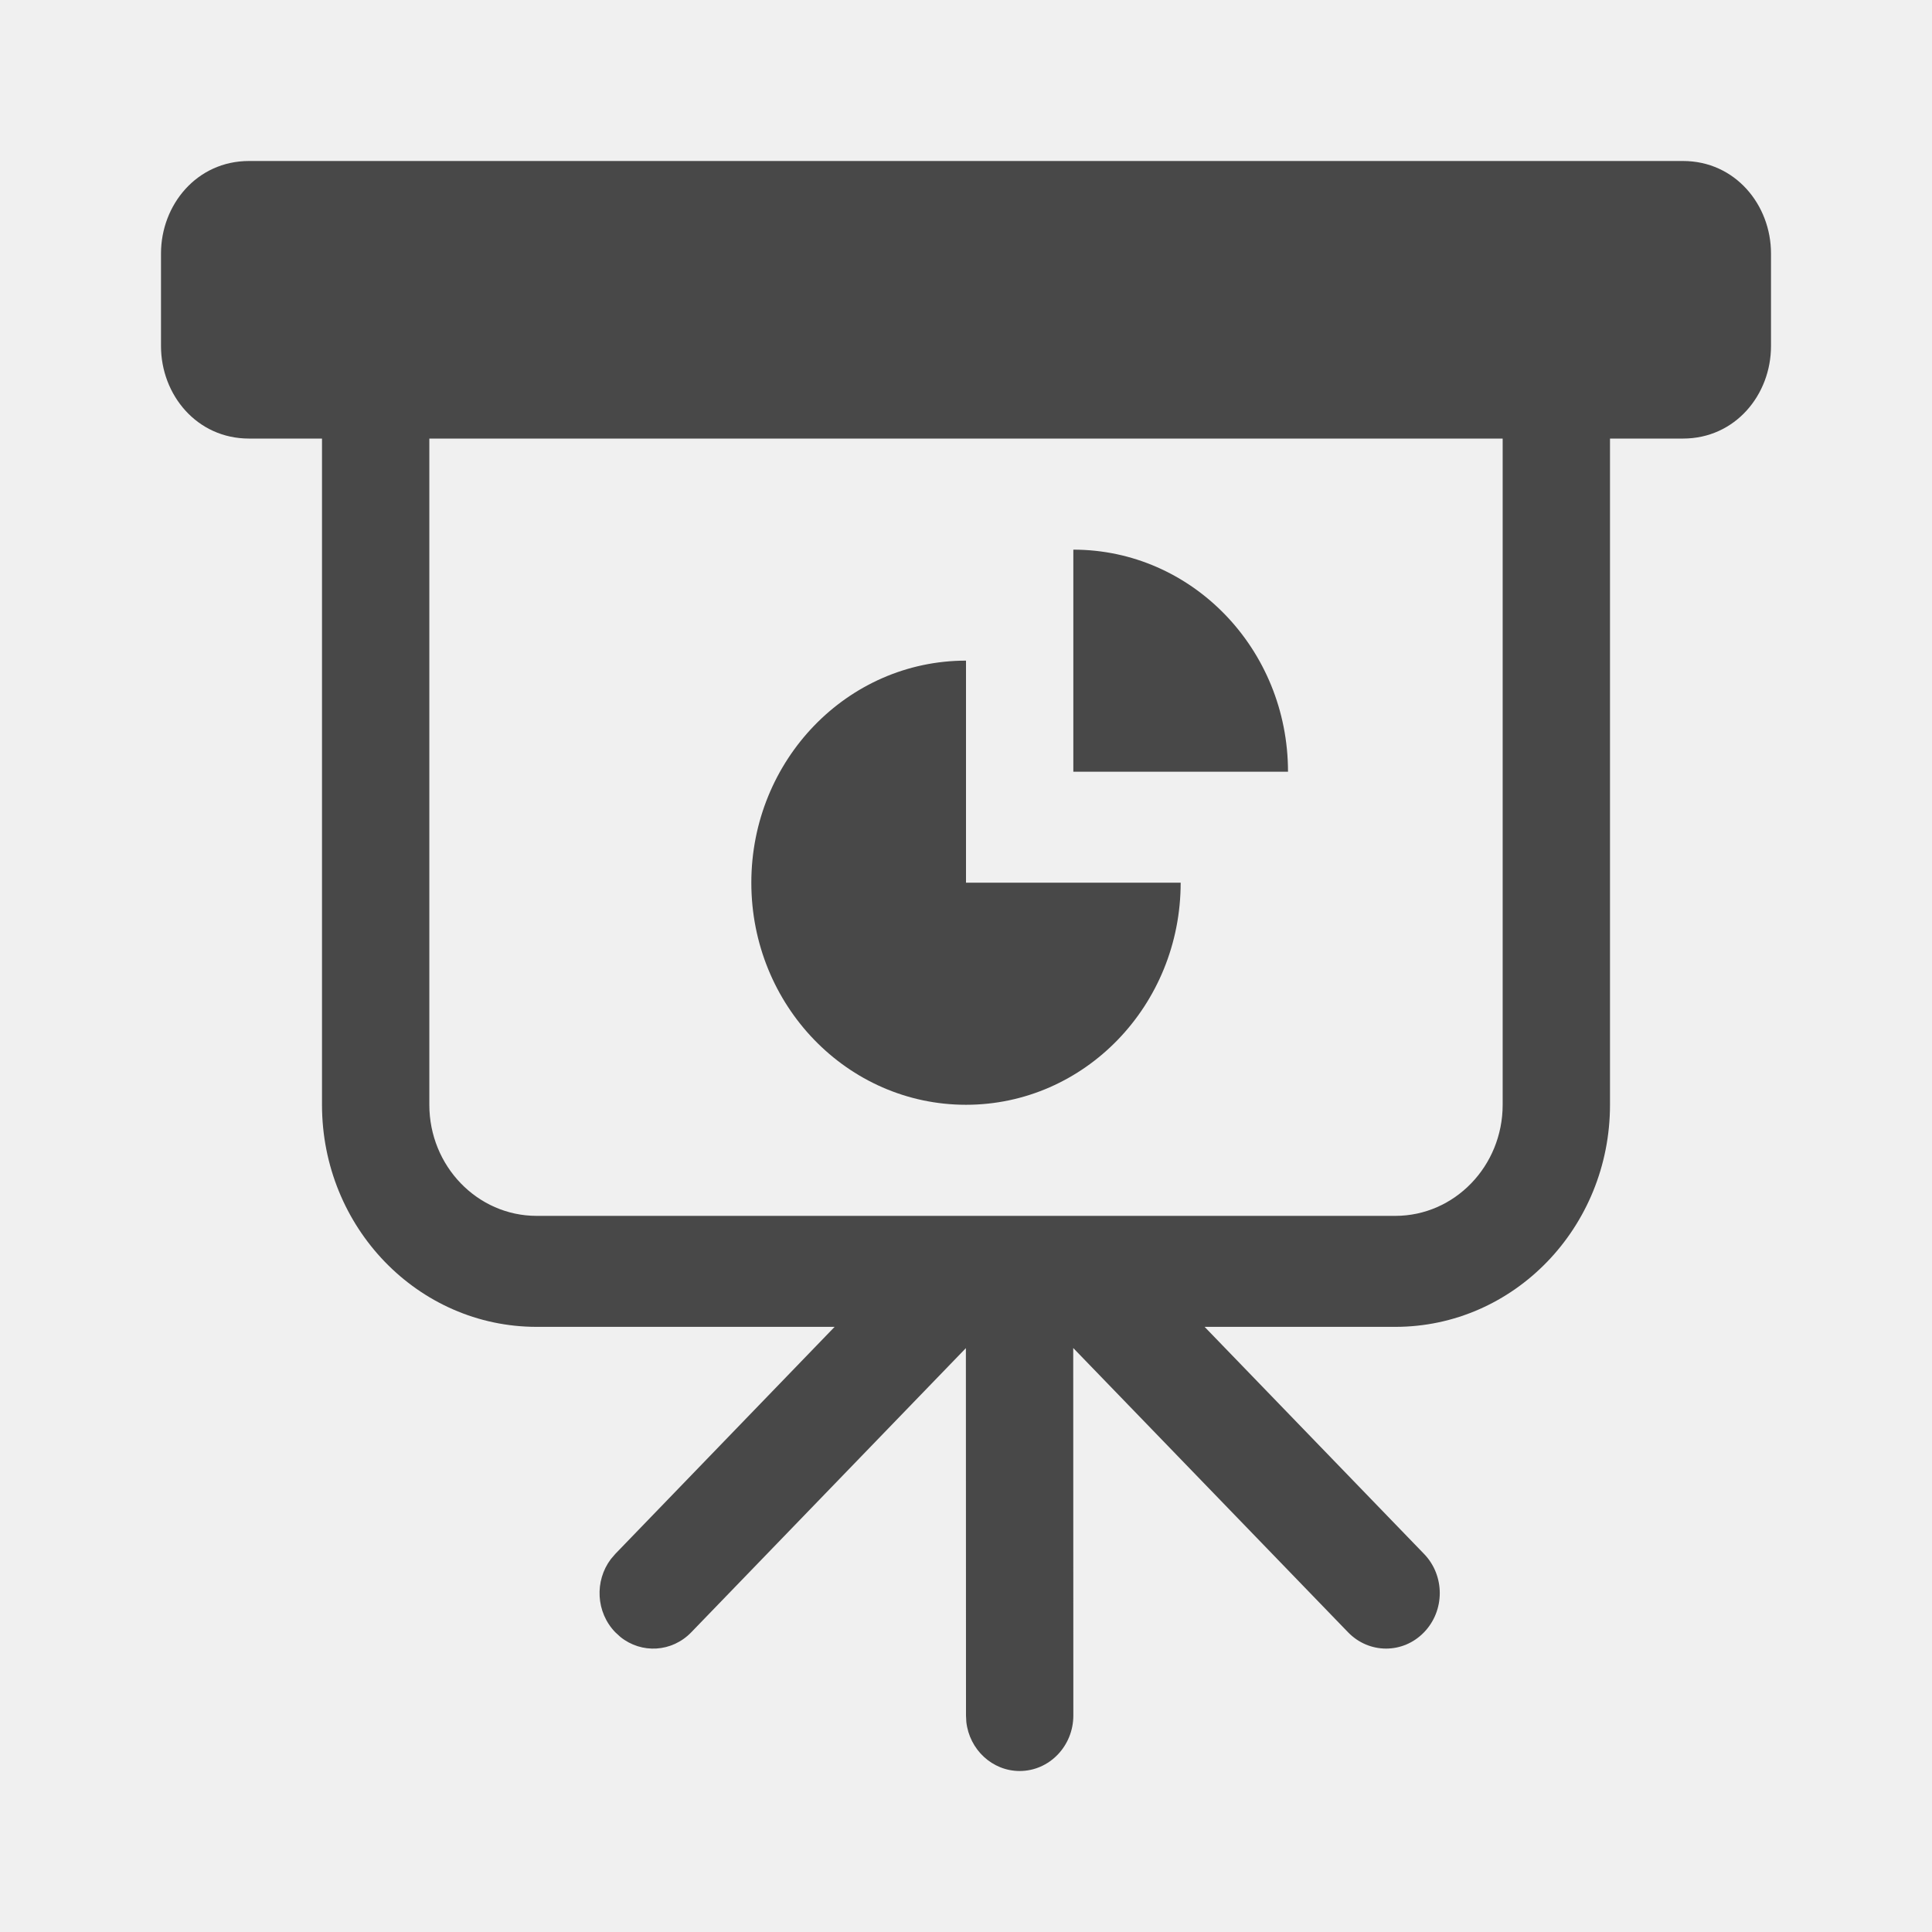
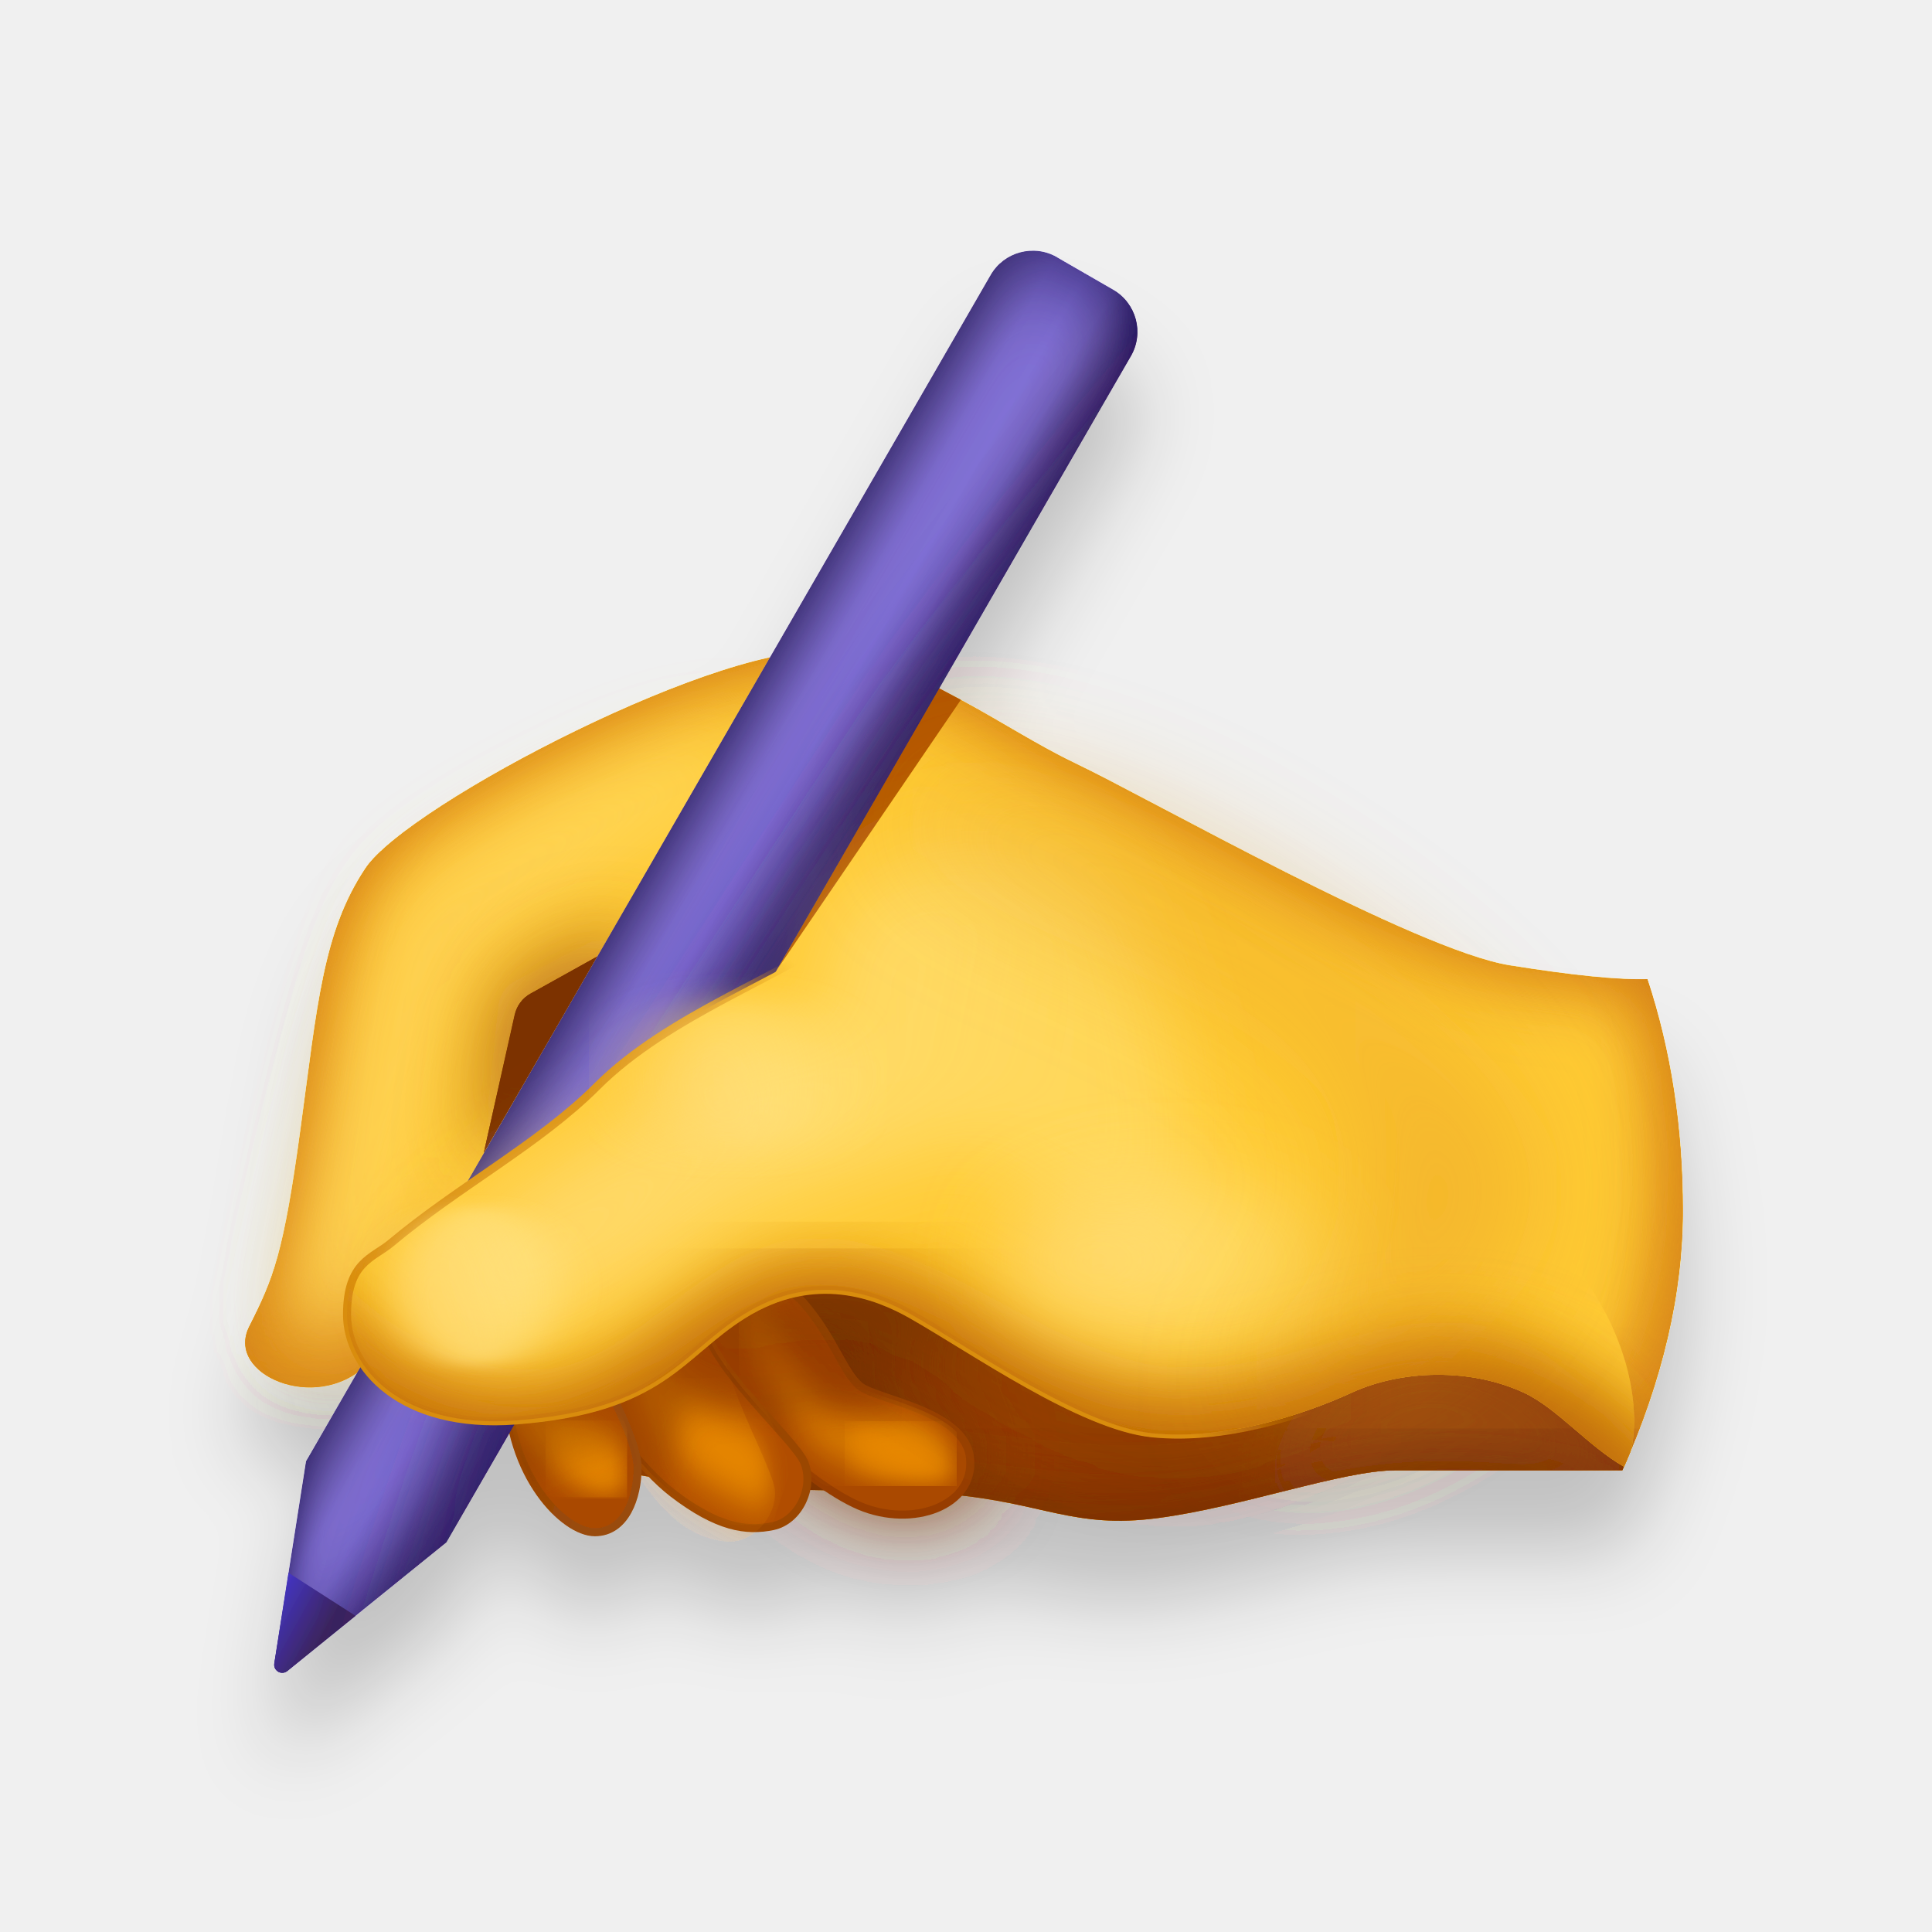
- <svg xmlns="http://www.w3.org/2000/svg" width="18px" height="18px" viewBox="0 0 18 18" version="1.1">
-   <g id="5" stroke="none" stroke-width="1" fill-rule="evenodd" fill-opacity="0.7">
-     <path d="M15.68,1.5 C16.167,1.5 16.5,1.909 16.5,2.362 L16.5,3.224 C16.5,3.678 16.167,4.086 15.68,4.086 L15,4.086 L15,10.293 C15,11.436 14.105,12.362 13,12.362 L11.223,12.362 L13.267,14.477 C13.463,14.679 13.463,15.006 13.267,15.208 C13.072,15.41 12.756,15.41 12.56,15.208 L9.999,12.559 L10,15.983 C10,16.268 9.776,16.5 9.5,16.5 C9.244,16.5 9.032,16.3 9.003,16.043 L9,15.983 L8.999,12.56 L6.44,15.208 C6.259,15.395 5.976,15.409 5.78,15.251 L5.733,15.208 C5.552,15.022 5.538,14.729 5.691,14.526 L5.733,14.477 L7.776,12.362 L5,12.362 C3.895,12.362 3,11.436 3,10.293 L3,4.086 L2.32,4.086 C1.833,4.086 1.5,3.678 1.5,3.224 L1.5,2.362 C1.5,1.909 1.833,1.5 2.32,1.5 L15.68,1.5 Z M14,4.086 L4,4.086 L4,10.293 C4,10.864 4.448,11.328 5,11.328 L13,11.328 C13.552,11.328 14,10.864 14,10.293 L14,4.086 Z M9,6.155 L9,8.224 L11,8.224 C11,9.367 10.105,10.293 9,10.293 C7.895,10.293 7,9.367 7,8.224 C7,7.081 7.895,6.155 9,6.155 Z M10,5.121 C11.105,5.121 12,6.047 12,7.19 L10,7.19 L10,5.121 Z" id="形状" />
+ <svg xmlns="http://www.w3.org/2000/svg" xmlns:xlink="http://www.w3.org/1999/xlink" width="24px" height="24px" viewBox="0 0 24 24" version="1.1">
+   <defs>
+     <filter x="-12.4%" y="-5.4%" width="126.0%" height="120.7%" filterUnits="objectBoundingBox" id="filter-1">
+       <feOffset dx="0" dy="1" in="SourceAlpha" result="shadowOffsetOuter1" />
+       <feGaussianBlur stdDeviation="0.5" in="shadowOffsetOuter1" result="shadowBlurOuter1" />
+       <feColorMatrix values="0 0 0 0 0   0 0 0 0 0   0 0 0 0 0  0 0 0 0.197 0" type="matrix" in="shadowBlurOuter1" result="shadowMatrixOuter1" />
+       <feMerge>
+         <feMergeNode in="shadowMatrixOuter1" />
+         <feMergeNode in="SourceGraphic" />
+       </feMerge>
+     </filter>
+     <path d="M8.744,10.469 C9.918,10.572 10.291,10.903 11.342,10.764 C12.394,10.625 13.635,10.171 14.291,10.171 C14.729,10.171 15.668,10.171 17.109,10.171 C17.611,9.05 17.862,7.974 17.862,6.944 C17.862,5.914 17.715,4.955 17.421,4.069 C17.062,4.08 16.493,4.023 15.713,3.898 C14.544,3.712 11.234,1.826 10.314,1.388 C9.394,0.949 8.505,0.207 7.267,0.013 C6.029,-0.182 2.025,1.896 1.495,2.691 C0.965,3.486 0.898,4.397 0.688,5.937 C0.479,7.476 0.353,7.785 0.051,8.384 C-0.252,8.983 0.877,9.461 1.495,8.874 C1.907,8.483 2.29,8.203 2.643,8.033 C2.818,9.228 3.466,9.94 4.587,10.171 C6.27,10.518 7.57,10.366 8.744,10.469 Z" id="path-2" />
+     <filter x="-5.6%" y="-9.3%" width="111.2%" height="118.5%" filterUnits="objectBoundingBox" id="filter-4">
+       <feGaussianBlur stdDeviation="0.5" in="SourceAlpha" result="shadowBlurInner1" />
+       <feOffset dx="0" dy="0" in="shadowBlurInner1" result="shadowOffsetInner1" />
+       <feComposite in="shadowOffsetInner1" in2="SourceAlpha" operator="arithmetic" k2="-1" k3="1" result="shadowInnerInner1" />
+       <feColorMatrix values="0 0 0 0 0.865   0 0 0 0 0.513   0 0 0 0 0.061  0 0 0 1 0" type="matrix" in="shadowInnerInner1" result="shadowMatrixInner1" />
+       <feGaussianBlur stdDeviation="0.5" in="SourceAlpha" result="shadowBlurInner2" />
+       <feOffset dx="-0" dy="-1" in="shadowBlurInner2" result="shadowOffsetInner2" />
+       <feComposite in="shadowOffsetInner2" in2="SourceAlpha" operator="arithmetic" k2="-1" k3="1" result="shadowInnerInner2" />
+       <feColorMatrix values="0 0 0 0 0.886   0 0 0 0 0.584   0 0 0 0 0.099  0 0 0 1 0" type="matrix" in="shadowInnerInner2" result="shadowMatrixInner2" />
+       <feGaussianBlur stdDeviation="0.5" in="SourceAlpha" result="shadowBlurInner3" />
+       <feOffset dx="0" dy="-0" in="shadowBlurInner3" result="shadowOffsetInner3" />
+       <feComposite in="shadowOffsetInner3" in2="SourceAlpha" operator="arithmetic" k2="-1" k3="1" result="shadowInnerInner3" />
+       <feColorMatrix values="0 0 0 0 0.769   0 0 0 0 0.424   0 0 0 0 0.081  0 0 0 0.504 0" type="matrix" in="shadowInnerInner3" result="shadowMatrixInner3" />
+       <feMerge>
+         <feMergeNode in="shadowMatrixInner1" />
+         <feMergeNode in="shadowMatrixInner2" />
+         <feMergeNode in="shadowMatrixInner3" />
+       </feMerge>
+     </filter>
+     <path d="M2.249,9.086 C3.914,6.161 6.049,4.698 8.655,4.698 C11.262,4.698 13.827,6.073 16.35,8.824 L17.677,10.566 C16.148,10.389 15.146,10.315 14.669,10.344 C12.878,10.454 12.139,10.889 11.065,10.889 C10.056,10.889 9.28,10.663 7.611,10.566 C7.069,10.535 5.991,10.535 4.375,10.566 L2.249,9.086 Z" id="path-5" />
+     <filter x="-3.2%" y="-8.1%" width="106.5%" height="116.2%" filterUnits="objectBoundingBox" id="filter-6">
+       <feGaussianBlur stdDeviation="0.5" in="SourceAlpha" result="shadowBlurInner1" />
+       <feOffset dx="0" dy="0" in="shadowBlurInner1" result="shadowOffsetInner1" />
+       <feComposite in="shadowOffsetInner1" in2="SourceAlpha" operator="arithmetic" k2="-1" k3="1" result="shadowInnerInner1" />
+       <feColorMatrix values="0 0 0 0 0.485   0 0 0 0 0.192   0 0 0 0 0.005  0 0 0 1 0" type="matrix" in="shadowInnerInner1" />
+     </filter>
+     <filter x="-34.3%" y="-69.8%" width="168.5%" height="239.7%" filterUnits="objectBoundingBox" id="filter-7">
+       <feGaussianBlur stdDeviation="0.5" in="SourceGraphic" />
+     </filter>
+     <filter x="-11.5%" y="-90.2%" width="123.0%" height="280.5%" filterUnits="objectBoundingBox" id="filter-8">
+       <feGaussianBlur stdDeviation="0.5" in="SourceGraphic" />
+     </filter>
+     <path d="M9.107,8.017 C9.356,8.301 8.844,8.381 8.353,8.583 C8.105,8.685 7.771,8.865 7.839,8.923 C8.042,9.098 9.047,9.326 9.107,9.919 C9.166,10.511 8.393,10.792 7.732,10.511 C7.072,10.23 5.878,9.141 5.637,8.326 C5.396,7.511 8.731,7.589 9.107,8.017 Z" id="path-9" />
+     <filter x="-42.3%" y="-51.4%" width="184.6%" height="202.8%" filterUnits="objectBoundingBox" id="filter-10">
+       <feGaussianBlur stdDeviation="0.5" in="SourceGraphic" />
+     </filter>
+     <linearGradient x1="100%" y1="56.195%" x2="86.662%" y2="85.224%" id="linearGradient-12">
+       <stop stop-color="#9B4600" offset="0%" />
+       <stop stop-color="#973D05" offset="100%" />
+     </linearGradient>
+     <path d="M1.423,7.641 C1.799,8.069 1.922,8.505 2.126,8.68 C2.329,8.855 3.44,8.987 3.5,9.579 C3.56,10.172 2.786,10.452 2.126,10.172 C1.465,9.891 0.272,8.801 0.031,7.987 C-0.211,7.172 1.047,7.213 1.423,7.641 Z" id="path-13" />
+     <filter x="0.0%" y="-0.0%" width="100.0%" height="100.0%" filterUnits="objectBoundingBox" id="filter-15">
+       <feGaussianBlur stdDeviation="0.201" in="SourceGraphic" />
+     </filter>
+     <filter x="0.0%" y="0.0%" width="100.0%" height="100.0%" filterUnits="objectBoundingBox" id="filter-16">
+       <feGaussianBlur stdDeviation="0.201" in="SourceGraphic" />
+     </filter>
+     <filter x="0.0%" y="0.0%" width="100.0%" height="100.0%" filterUnits="objectBoundingBox" id="filter-17">
+       <feGaussianBlur stdDeviation="0.201" in="SourceGraphic" />
+     </filter>
+     <linearGradient x1="88.444%" y1="64.504%" x2="13.841%" y2="52.264%" id="linearGradient-18">
+       <stop stop-color="#9B4600" offset="0%" />
+       <stop stop-color="#994500" offset="100%" />
+     </linearGradient>
+     <path d="M0,0.545 C0.613,1.509 1.105,2.133 1.476,2.419 C2.034,2.848 2.394,2.898 2.721,2.831 C3.048,2.764 3.237,2.348 3.115,2.044 C2.993,1.741 1.852,0.776 1.852,0.216 C1.852,-0.157 1.235,-0.047 0,0.545 Z" id="path-19" />
+     <filter x="0.0%" y="0.0%" width="100.0%" height="100.0%" filterUnits="objectBoundingBox" id="filter-21">
+       <feGaussianBlur stdDeviation="0.3" in="SourceGraphic" />
+     </filter>
+     <filter x="0.0%" y="0.0%" width="100.0%" height="100.0%" filterUnits="objectBoundingBox" id="filter-22">
+       <feGaussianBlur stdDeviation="0.201" in="SourceGraphic" />
+     </filter>
+     <filter x="0.0%" y="0.0%" width="100.0%" height="100.0%" filterUnits="objectBoundingBox" id="filter-23">
+       <feGaussianBlur stdDeviation="0.201" in="SourceGraphic" />
+     </filter>
+     <linearGradient x1="65.808%" y1="67.681%" x2="35.131%" y2="52.76%" id="linearGradient-24">
+       <stop stop-color="#994B0E" offset="0%" />
+       <stop stop-color="#994500" offset="100%" />
+     </linearGradient>
+     <path d="M1.001,0.265 C1.409,0.99 1.613,1.474 1.613,1.717 C1.613,2.081 1.462,2.516 1.081,2.516 C0.699,2.516 0,1.81 0,0.691 C0,-0.055 0.334,-0.197 1.001,0.265 Z" id="path-25" />
+     <filter x="-0.0%" y="0.0%" width="100.0%" height="100.0%" filterUnits="objectBoundingBox" id="filter-27">
+       <feGaussianBlur stdDeviation="0.201" in="SourceGraphic" />
+     </filter>
+     <filter x="0.0%" y="0.0%" width="100.0%" height="100.0%" filterUnits="objectBoundingBox" id="filter-28">
+       <feGaussianBlur stdDeviation="0.201" in="SourceGraphic" />
+     </filter>
+     <filter x="0.0%" y="0.0%" width="100.0%" height="100.0%" filterUnits="objectBoundingBox" id="filter-29">
+       <feGaussianBlur stdDeviation="0.201" in="SourceGraphic" />
+     </filter>
+     <linearGradient x1="67.305%" y1="56.201%" x2="22.989%" y2="31.781%" id="linearGradient-30">
+       <stop stop-color="#FFEC9A" stop-opacity="0.371" offset="0%" />
+       <stop stop-color="#FFD461" offset="100%" />
+     </linearGradient>
+     <filter x="-26.9%" y="-19.8%" width="153.8%" height="139.5%" filterUnits="objectBoundingBox" id="filter-31">
+       <feGaussianBlur stdDeviation="0.5" in="SourceGraphic" />
+     </filter>
+     <filter x="-18.1%" y="-74.5%" width="136.2%" height="249.0%" filterUnits="objectBoundingBox" id="filter-32">
+       <feGaussianBlur stdDeviation="0.5" in="SourceGraphic" />
+     </filter>
+     <filter x="-78.3%" y="-53.2%" width="256.7%" height="206.4%" filterUnits="objectBoundingBox" id="filter-33">
+       <feGaussianBlur stdDeviation="0.5" in="SourceGraphic" />
+     </filter>
+     <path d="M4.929,8.988 L4.101,9.448 C4,9.503 3.928,9.6 3.903,9.712 L3.519,11.429 L3.519,11.429 L4.929,8.988 Z" id="path-34" />
+     <filter x="-35.5%" y="-20.5%" width="170.9%" height="141.0%" filterUnits="objectBoundingBox" id="filter-35">
+       <feGaussianBlur stdDeviation="0.5" in="SourceAlpha" result="shadowBlurInner1" />
+       <feOffset dx="0" dy="0" in="shadowBlurInner1" result="shadowOffsetInner1" />
+       <feComposite in="shadowOffsetInner1" in2="SourceAlpha" operator="arithmetic" k2="-1" k3="1" result="shadowInnerInner1" />
+       <feColorMatrix values="0 0 0 0 0.485   0 0 0 0 0.192   0 0 0 0 0.005  0 0 0 1 0" type="matrix" in="shadowInnerInner1" />
+     </filter>
+     <linearGradient x1="-4.54747351e-11%" y1="34.677%" x2="100%" y2="34.677%" id="linearGradient-36">
+       <stop stop-color="#6758A1" offset="0%" />
+       <stop stop-color="#7E6DCF" offset="29.726%" />
+       <stop stop-color="#8170D5" offset="50.517%" />
+       <stop stop-color="#7765C0" offset="69.997%" />
+       <stop stop-color="#543D72" offset="100%" />
+     </linearGradient>
+     <path d="M5.527,-0.851 L6.333,-0.851 C6.666,-0.851 6.937,-0.581 6.937,-0.247 L6.94,16.766 L6.94,16.766 L6.029,19.139 C6.009,19.191 5.951,19.217 5.899,19.197 C5.872,19.187 5.851,19.166 5.841,19.139 L4.927,16.766 L4.927,16.766 L4.924,-0.248 C4.924,-0.581 5.194,-0.851 5.527,-0.852 C5.527,-0.852 5.527,-0.852 5.527,-0.851 Z" id="path-37" />
+     <filter x="-24.8%" y="-2.5%" width="149.6%" height="104.1%" filterUnits="objectBoundingBox" id="filter-39">
+       <feGaussianBlur stdDeviation="0.5" in="SourceAlpha" result="shadowBlurInner1" />
+       <feOffset dx="-0" dy="0" in="shadowBlurInner1" result="shadowOffsetInner1" />
+       <feComposite in="shadowOffsetInner1" in2="SourceAlpha" operator="arithmetic" k2="-1" k3="1" result="shadowInnerInner1" />
+       <feColorMatrix values="0 0 0 0 0.135   0 0 0 0 0.083   0 0 0 0 0.366  0 0 0 1 0" type="matrix" in="shadowInnerInner1" />
+     </filter>
+     <linearGradient x1="14.588%" y1="45.775%" x2="41.65%" y2="56.741%" id="linearGradient-40">
+       <stop stop-color="#4536CB" offset="0%" />
+       <stop stop-color="#3C255D" offset="100%" />
+     </linearGradient>
+     <filter x="-12.8%" y="-7.5%" width="125.5%" height="114.9%" filterUnits="objectBoundingBox" id="filter-41">
+       <feGaussianBlur stdDeviation="0.5" in="SourceGraphic" />
+     </filter>
+     <linearGradient x1="85.44%" y1="55.988%" x2="94.603%" y2="53.68%" id="linearGradient-42">
+       <stop stop-color="#FFCB35" offset="0%" />
+       <stop stop-color="#FFCB35" offset="82.455%" />
+       <stop stop-color="#FFCB35" stop-opacity="0" offset="100%" />
+     </linearGradient>
+     <linearGradient x1="80.916%" y1="43.711%" x2="48.103%" y2="60.266%" id="linearGradient-43">
+       <stop stop-color="#C57F12" stop-opacity="0" offset="0%" />
+       <stop stop-color="#D88C0E" stop-opacity="0" offset="72.565%" />
+       <stop stop-color="#D98D0E" offset="100%" />
+     </linearGradient>
+     <path d="M15.863,7.099 C15.421,6.846 15.031,6.371 14.621,6.18 C13.958,5.871 13.1,5.893 12.478,6.18 C11.855,6.466 10.885,6.773 10.004,6.684 C9.123,6.595 7.776,5.642 7.009,5.208 C6.583,4.967 5.809,4.658 4.925,5.208 C4.13,5.703 3.92,6.384 2.099,6.524 C0.67,6.634 0,5.863 0,5.208 C0,4.553 0.321,4.509 0.546,4.32 C1.384,3.617 2.395,3.086 3.108,2.371 C3.996,1.483 5.447,0.994 6.132,0.462 C6.816,-0.069 9.741,-0.324 11.343,0.718 C12.23,1.296 13.706,2.337 15.391,4.787 C16.126,5.857 16.001,6.753 15.941,6.915 C15.936,6.93 15.866,7.101 15.863,7.099 Z" id="path-44" />
+     <filter x="-8.5%" y="-34.8%" width="117.0%" height="169.7%" filterUnits="objectBoundingBox" id="filter-46">
+       <feGaussianBlur stdDeviation="0.5" in="SourceGraphic" />
+     </filter>
+     <filter x="-8.4%" y="-37.5%" width="116.8%" height="174.9%" filterUnits="objectBoundingBox" id="filter-47">
+       <feGaussianBlur stdDeviation="0.5" in="SourceGraphic" />
+     </filter>
+     <linearGradient x1="82.033%" y1="52.676%" x2="0%" y2="42.137%" id="linearGradient-48">
+       <stop stop-color="#FFEC9A" stop-opacity="0.371" offset="0%" />
+       <stop stop-color="#FFD461" offset="100%" />
+     </linearGradient>
+     <filter x="-15.9%" y="-24.1%" width="131.7%" height="148.3%" filterUnits="objectBoundingBox" id="filter-49">
+       <feGaussianBlur stdDeviation="0.503" in="SourceGraphic" />
+     </filter>
+     <linearGradient x1="82.033%" y1="52.974%" x2="0%" y2="41.264%" id="linearGradient-50">
+       <stop stop-color="#FFEC9A" stop-opacity="0.371" offset="0%" />
+       <stop stop-color="#FFD461" offset="100%" />
+     </linearGradient>
+     <filter x="0.0%" y="-0.0%" width="100.0%" height="100.0%" filterUnits="objectBoundingBox" id="filter-51">
+       <feGaussianBlur stdDeviation="0.402" in="SourceGraphic" />
+     </filter>
+     <filter x="0.0%" y="-0.0%" width="100.0%" height="100.0%" filterUnits="objectBoundingBox" id="filter-52">
+       <feGaussianBlur stdDeviation="0.201" in="SourceGraphic" />
+     </filter>
+     <linearGradient x1="82.033%" y1="51.407%" x2="0%" y2="45.865%" id="linearGradient-53">
+       <stop stop-color="#FFEC9A" stop-opacity="0.371" offset="0%" />
+       <stop stop-color="#FFD461" offset="100%" />
+     </linearGradient>
+     <filter x="-35.7%" y="-74.9%" width="171.4%" height="249.9%" filterUnits="objectBoundingBox" id="filter-54">
+       <feGaussianBlur stdDeviation="0.503" in="SourceGraphic" />
+     </filter>
+     <filter x="-31.3%" y="-31.1%" width="162.6%" height="162.1%" filterUnits="objectBoundingBox" id="filter-55">
+       <feGaussianBlur stdDeviation="0.805" in="SourceGraphic" />
+     </filter>
+   </defs>
+   <g id="5" stroke="none" stroke-width="1" fill="none" fill-rule="evenodd">
+     <g>
+       <rect id="蒙版" x="0" y="0" width="24" height="24" />
+       <g id="编组-599" filter="url(#filter-1)" transform="translate(2.490118, 2.893478)">
+         <g id="路径-1369" transform="translate(0.554415, 5.200488)">
+           <mask id="mask-3" fill="white">
+             <use xlink:href="#path-2" />
+           </mask>
+           <g id="蒙版">
+             <use fill="#FFCB35" fill-rule="evenodd" xlink:href="#path-2" />
+             <use fill="black" fill-opacity="1" filter="url(#filter-4)" xlink:href="#path-2" />
+           </g>
+           <g mask="url(#mask-3)">
+             <use fill="#9A4100" fill-rule="evenodd" xlink:href="#path-5" />
+             <use fill="black" fill-opacity="1" filter="url(#filter-6)" xlink:href="#path-5" />
+           </g>
+           <path d="M14.942,10.336 C16.053,10.336 16.182,10.669 16.963,10.46 C17.744,10.25 15.963,8.609 14.851,8.609 C13.74,8.609 12.777,9.391 12.777,10.336 C12.777,11.282 13.83,10.336 14.942,10.336 Z" id="椭圆形" fill="#98480D" filter="url(#filter-7)" mask="url(#mask-3)" />
+           <path d="M14.425,9.964 C13.17,10.064 12.184,10.485 11.082,10.485 C10.346,10.485 8.508,10.263 5.566,9.817 L4.375,10.485 L12.786,11.479 C14.677,11.261 16.091,11.005 17.028,10.71 C18.433,10.268 15.68,9.863 14.425,9.964 Z" id="路径-1377" fill="#6B2802" opacity="0.621" filter="url(#filter-8)" mask="url(#mask-3)" />
+           <mask id="mask-11" fill="white">
+             <use xlink:href="#path-9" />
+           </mask>
+           <use id="蒙版" fill="#7A3500" filter="url(#filter-10)" xlink:href="#path-9" />
+         </g>
+         <g id="路径-1379" transform="translate(6.060299, 5.640581)">
+           <polygon id="路径-1371" fill="#B35600" points="3.386 0.159 3.087 0 1.106 3.505" />
+           <mask id="mask-14" fill="white">
+             <use xlink:href="#path-13" />
+           </mask>
+           <use id="蒙版" stroke="url(#linearGradient-12)" stroke-width="0.1" fill="#AA4900" xlink:href="#path-13" />
+           <path d="M1.752,9.009 C2.599,9.139 2.868,8.894 3.079,9.285 C3.29,9.676 3.509,9.926 3.079,9.926 C2.648,9.926 1.752,9.687 1.504,9.361 C1.326,9.127 0.437,7.69 0.675,7.577 C0.754,7.54 1.54,8.977 1.752,9.009 Z" fill="#D67900" filter="url(#filter-15)" mask="url(#mask-14)" />
+           <path d="M2.109,9.122 C2.719,9.216 2.996,9.182 3.148,9.464 C3.3,9.746 3.458,9.926 3.148,9.926 C2.837,9.926 2.191,9.754 2.013,9.519 C1.884,9.35 1.956,9.099 2.109,9.122 Z" fill="#E88801" filter="url(#filter-16)" mask="url(#mask-14)" />
+         </g>
+         <path d="M6.803,15.998 L7.268,14.662 L8.708,14.541 C7.994,13.67 7.359,13.234 6.803,13.234 C5.97,13.234 5.294,13.662 5.294,14.19 C5.294,14.543 5.797,15.145 6.803,15.998 Z" id="椭圆形" fill="#6B2701" fill-rule="nonzero" opacity="0.248" filter="url(#filter-17)" />
+         <g id="路径-1379-+-路径-1379-蒙版" transform="translate(4.387977, 13.23394)">
+           <mask id="mask-20" fill="white">
+             <use xlink:href="#path-19" />
+           </mask>
+           <use id="蒙版" stroke="url(#linearGradient-18)" stroke-width="0.1" fill="#B14E00" xlink:href="#path-19" />
+           <path d="M1.599,1.32 C2.446,1.45 2.715,1.205 2.926,1.596 C3.137,1.987 3.357,2.237 2.926,2.237 C2.496,2.237 1.599,1.998 1.351,1.672 C1.173,1.438 0.284,0.001 0.522,-0.112 C0.601,-0.149 1.387,1.288 1.599,1.32 Z" id="路径-1379" fill="#D67900" filter="url(#filter-21)" mask="url(#mask-20)" transform="translate(1.827504, 1.062391) rotate(18) translate(-1.827504, -1.062391) " />
+           <path d="M1.585,1.497 C2.195,1.591 2.472,1.558 2.624,1.839 C2.776,2.121 2.934,2.302 2.624,2.301 C2.313,2.301 1.667,2.129 1.488,1.894 C1.36,1.725 1.432,1.474 1.585,1.497 Z" id="路径-1379" fill="#E88801" filter="url(#filter-22)" mask="url(#mask-20)" transform="translate(2.112037, 1.898715) rotate(18) translate(-2.112037, -1.898715) " />
+           <path d="M1.208,2.764 L1.672,1.428 L3.112,1.307 C2.398,0.436 1.763,0 1.208,0 C0.374,0 -0.302,0.428 -0.302,0.956 C-0.302,1.309 0.201,1.911 1.208,2.764 Z" id="椭圆形" fill="#6B2701" fill-rule="nonzero" opacity="0.248" filter="url(#filter-23)" mask="url(#mask-20)" />
+         </g>
+         <g id="路径-1379-+-路径-1379-蒙版" transform="translate(3.817394, 13.62471)">
+           <mask id="mask-26" fill="white">
+             <use xlink:href="#path-25" />
+           </mask>
+           <use id="蒙版" stroke="url(#linearGradient-24)" stroke-width="0.1" fill="#AA4900" xlink:href="#path-25" />
+           <path d="M0.41,0.955 C1.064,1.284 1.347,1.156 1.415,1.529 C1.483,1.902 1.595,2.163 1.246,2.05 C0.896,1.936 0.232,1.505 0.116,1.175 C0.033,0.938 -0.309,-0.463 -0.086,-0.491 C-0.012,-0.501 0.247,0.873 0.41,0.955 Z" id="路径-1379" fill="#D67900" filter="url(#filter-27)" mask="url(#mask-26)" />
+           <path d="M0.67,1.141 C1.141,1.378 1.375,1.424 1.424,1.693 C1.473,1.962 1.554,2.15 1.302,2.068 C1.05,1.986 0.571,1.675 0.488,1.438 C0.428,1.267 0.553,1.082 0.67,1.141 Z" id="路径-1379" fill="#E88801" filter="url(#filter-28)" mask="url(#mask-26)" />
+           <polygon id="路径-1370" fill="#6B2701" fill-rule="nonzero" opacity="0.248" filter="url(#filter-29)" mask="url(#mask-26)" points="1.604 1.393 0.974 1.539 -0.161 2.077 -0.224 0.499" />
+         </g>
+         <path d="M6.796,6.221 L6.589,6.934 L5.803,7.278 L5.583,7.386 L5.425,7.465 L5.272,7.543 L5.172,7.594 L5.028,7.669 L4.843,7.766 L4.711,7.838 L4.584,7.907 L4.462,7.975 L4.346,8.041 L4.271,8.084 L4.164,8.147 L4.062,8.208 L3.997,8.248 L3.934,8.287 L3.874,8.325 L3.788,8.381 L3.734,8.417 L3.683,8.452 L3.633,8.487 L3.587,8.52 L3.542,8.553 L3.5,8.585 L3.461,8.616 L3.424,8.646 C3.418,8.651 3.412,8.656 3.407,8.661 L3.373,8.689 L3.343,8.717 L3.314,8.744 C3.305,8.753 3.297,8.762 3.289,8.77 L3.266,8.795 L3.245,8.819 C3.229,8.839 3.215,8.858 3.204,8.875 L3.191,8.897 C3.189,8.901 3.187,8.904 3.185,8.908 L3.172,8.934 L3.158,8.962 L3.144,8.993 L3.129,9.027 L3.114,9.063 L3.09,9.123 L3.056,9.212 L3.03,9.286 L3.003,9.366 L2.965,9.483 L2.936,9.577 L2.894,9.712 L2.852,9.857 L2.818,9.973 L2.784,10.095 L2.725,10.312 L2.663,10.544 L2.611,10.742 L2.558,10.951 L2.461,11.34 L2.373,11.699 L2.267,12.147 L2.188,12.486 L2.006,13.367 L1.923,13.734 L1.906,13.809 L1.219,13.654 L1.457,12.519 L1.574,12.017 L1.654,11.678 L1.716,11.419 L1.776,11.171 L1.82,10.993 L1.864,10.82 L1.934,10.546 L1.988,10.338 L2.028,10.189 L2.079,10.001 L2.129,9.822 L2.178,9.654 L2.224,9.497 L2.259,9.386 L2.303,9.247 L2.335,9.15 L2.366,9.058 L2.387,9 L2.417,8.918 L2.446,8.842 L2.474,8.771 L2.502,8.707 L2.52,8.667 L2.538,8.629 L2.555,8.594 L2.572,8.562 L2.589,8.532 L2.605,8.505 C2.618,8.483 2.633,8.461 2.65,8.439 L2.675,8.405 L2.704,8.371 C2.713,8.359 2.724,8.347 2.734,8.336 L2.767,8.3 C2.773,8.294 2.778,8.288 2.784,8.282 L2.821,8.246 C2.833,8.234 2.846,8.222 2.859,8.21 L2.9,8.172 C2.907,8.166 2.914,8.16 2.922,8.153 L2.966,8.115 L3.013,8.077 L3.062,8.037 L3.114,7.998 L3.168,7.957 L3.224,7.916 L3.283,7.874 L3.344,7.832 L3.408,7.789 L3.474,7.746 L3.542,7.702 L3.613,7.657 L3.724,7.589 L3.8,7.543 L3.88,7.496 L3.961,7.448 L4.045,7.4 L4.132,7.351 L4.221,7.301 L4.313,7.251 L4.455,7.174 L4.602,7.095 L4.704,7.042 L4.914,6.934 L5.078,6.851 L5.248,6.766 L5.484,6.65 L6.796,6.221 Z" id="路径-1380" fill="url(#linearGradient-30)" filter="url(#filter-31)" />
+         <path d="M6.438,13.537 C7.351,13.017 8.161,12.979 8.852,13.43 L9.349,13.757 L9.54,13.881 L9.612,13.926 L9.74,14.007 C9.761,14.02 9.782,14.033 9.803,14.046 L9.925,14.121 C10.329,14.365 10.679,14.548 11.018,14.684 C11.505,14.879 11.936,14.962 12.316,14.917 C13.046,14.832 13.764,14.619 14.471,14.279 L14.55,14.24 L14.736,14.279 C13.983,14.652 13.12,15.026 12.339,15.117 C11.921,15.166 11.458,15.078 10.943,14.871 C10.541,14.709 10.127,14.487 9.634,14.179 L9.504,14.096 L9.357,14.002 L9.154,13.87 L8.742,13.599 C8.13,13.199 7.415,13.226 6.581,13.688 L6.538,13.712 L6.438,13.537 Z" id="路径-1378" fill="#6B2701" fill-rule="nonzero" filter="url(#filter-32)" />
+         <path d="M5.105,8.69 L3.926,9.299 C3.805,9.361 3.724,9.48 3.71,9.615 L3.519,11.429 L3.519,11.429 C3.618,11.51 3.689,11.53 3.733,11.49 C4.52,10.77 5.024,9.956 5.269,9.535 C5.534,9.079 5.48,8.797 5.105,8.69 Z" id="路径-1373" fill="#97430C" opacity="0.71" filter="url(#filter-33)" />
+         <g id="路径-1373">
+           <use fill="#7D3201" fill-rule="evenodd" xlink:href="#path-34" />
+           <use fill="black" fill-opacity="1" filter="url(#filter-35)" xlink:href="#path-34" />
+         </g>
+         <g id="路径-1374">
+           <mask id="mask-38" fill="white">
+             <use xlink:href="#path-37" transform="translate(5.931833, 9.266101) rotate(-330) translate(-5.931833, -9.266101) " />
+           </mask>
+           <g id="蒙版" transform="translate(5.931833, 9.266101) rotate(-330) translate(-5.931833, -9.266101) ">
+             <use fill="url(#linearGradient-36)" fill-rule="evenodd" xlink:href="#path-37" />
+             <use fill="black" fill-opacity="1" filter="url(#filter-39)" xlink:href="#path-37" />
+           </g>
+           <polygon fill="url(#linearGradient-40)" mask="url(#mask-38)" points="0.308 16.14 3.303 18.063 0.308 18.31" />
+           <path d="M3.817,13.625 C4.388,12.713 5.404,11.021 8.696,6.015 C9.32,5.066 10.865,3.155 13.331,0.28 C13.209,1.688 12.982,2.736 12.651,3.422 C9.987,8.95 6.013,12.705 4.624,15.017 C2.976,17.761 1.961,19.542 1.579,20.36 C2.691,16.478 3.437,14.232 3.817,13.625 Z" id="路径-1372" fill="#30226F" filter="url(#filter-41)" mask="url(#mask-38)" />
+         </g>
+         <g id="路径-1375" transform="translate(1.820944, 8.227947)">
+           <mask id="mask-45" fill="white">
+             <use xlink:href="#path-44" />
+           </mask>
+           <use id="蒙版" stroke="url(#linearGradient-43)" stroke-width="0.1" fill="url(#linearGradient-42)" xlink:href="#path-44" />
+           <path d="M-0.502,4.485 C0.029,5.341 0.829,5.888 1.897,6.126 C3.499,6.483 4.266,4.485 5.82,4.485 C7.374,4.485 8.859,6.126 10.423,6.126 C11.987,6.126 13.372,5.088 14.577,5.755 C15.381,6.199 16.112,7.035 16.77,8.262 L10.14,8.787 C5.476,8.841 2.361,8.482 0.795,7.709 C-0.771,6.936 -1.204,5.861 -0.502,4.485 Z" fill="#E29519" filter="url(#filter-46)" mask="url(#mask-45)" />
+           <path d="M-0.502,4.787 C-0.167,5.814 0.632,6.361 1.897,6.428 C3.794,6.528 4.251,4.822 5.82,4.787 C7.389,4.753 8.505,6.439 10.332,6.434 C12.158,6.428 12.969,5.297 14.467,5.776 C15.466,6.096 16.316,6.74 17.017,7.709 L10.14,8.787 C5.476,8.841 2.361,8.482 0.795,7.709 C-0.771,6.936 -1.204,5.962 -0.502,4.787 Z" fill="#BC6600" filter="url(#filter-47)" mask="url(#mask-45)" />
+         </g>
+         <path d="M11.369,8.156 C11.833,8.769 12.775,11.926 11.903,12.58 C11.343,13 10.419,12.157 9.57,11.26 C8.897,11.585 7.905,11.808 7.529,11.94 C6.939,12.147 6.477,12.25 5.932,12.713 C5.569,13.022 4.789,13.379 3.593,13.783 C3.262,13.783 2.999,13.654 2.804,13.397 C2.511,13.01 3.303,12.274 3.817,11.94 C4.332,11.606 5.431,10.764 7.278,9.898 C7.541,9.775 7.789,9.687 8.021,9.628 C7.412,8.905 7.807,8.479 8.581,7.898 C9.454,7.244 10.905,7.543 11.369,8.156 Z" id="形状结合" fill="url(#linearGradient-48)" filter="url(#filter-49)" />
+         <ellipse id="椭圆形" fill="url(#linearGradient-50)" filter="url(#filter-51)" transform="translate(6.674863, 10.4616) rotate(-29) translate(-6.674863, -10.4616) " cx="6.675" cy="10.462" rx="1" ry="1" />
+         <ellipse id="椭圆形" fill="url(#linearGradient-50)" filter="url(#filter-52)" transform="translate(3.454432, 13.07933) rotate(-29) translate(-3.454432, -13.07933) " cx="3.454" cy="13.079" rx="1" ry="1" />
+         <ellipse id="椭圆形" fill="url(#linearGradient-53)" filter="url(#filter-54)" cx="12.08" cy="12.787" rx="2.113" ry="1.007" />
+         <path d="M16.506,11.735 C16.506,12.607 16.004,13.375 14.999,14.041 C13.306,14.853 12.763,14.853 13.37,14.041 C14.28,12.823 14.76,12.461 14.474,11.062 C14.188,9.664 10.518,8.391 9.485,7.801 C8.453,7.212 8.382,6.464 10.673,7.155 C12.963,7.847 16.506,10.427 16.506,11.735 Z" id="路径-1368" fill="#E29519" opacity="0.44" filter="url(#filter-55)" />
+       </g>
+     </g>
  </g>
</svg>
